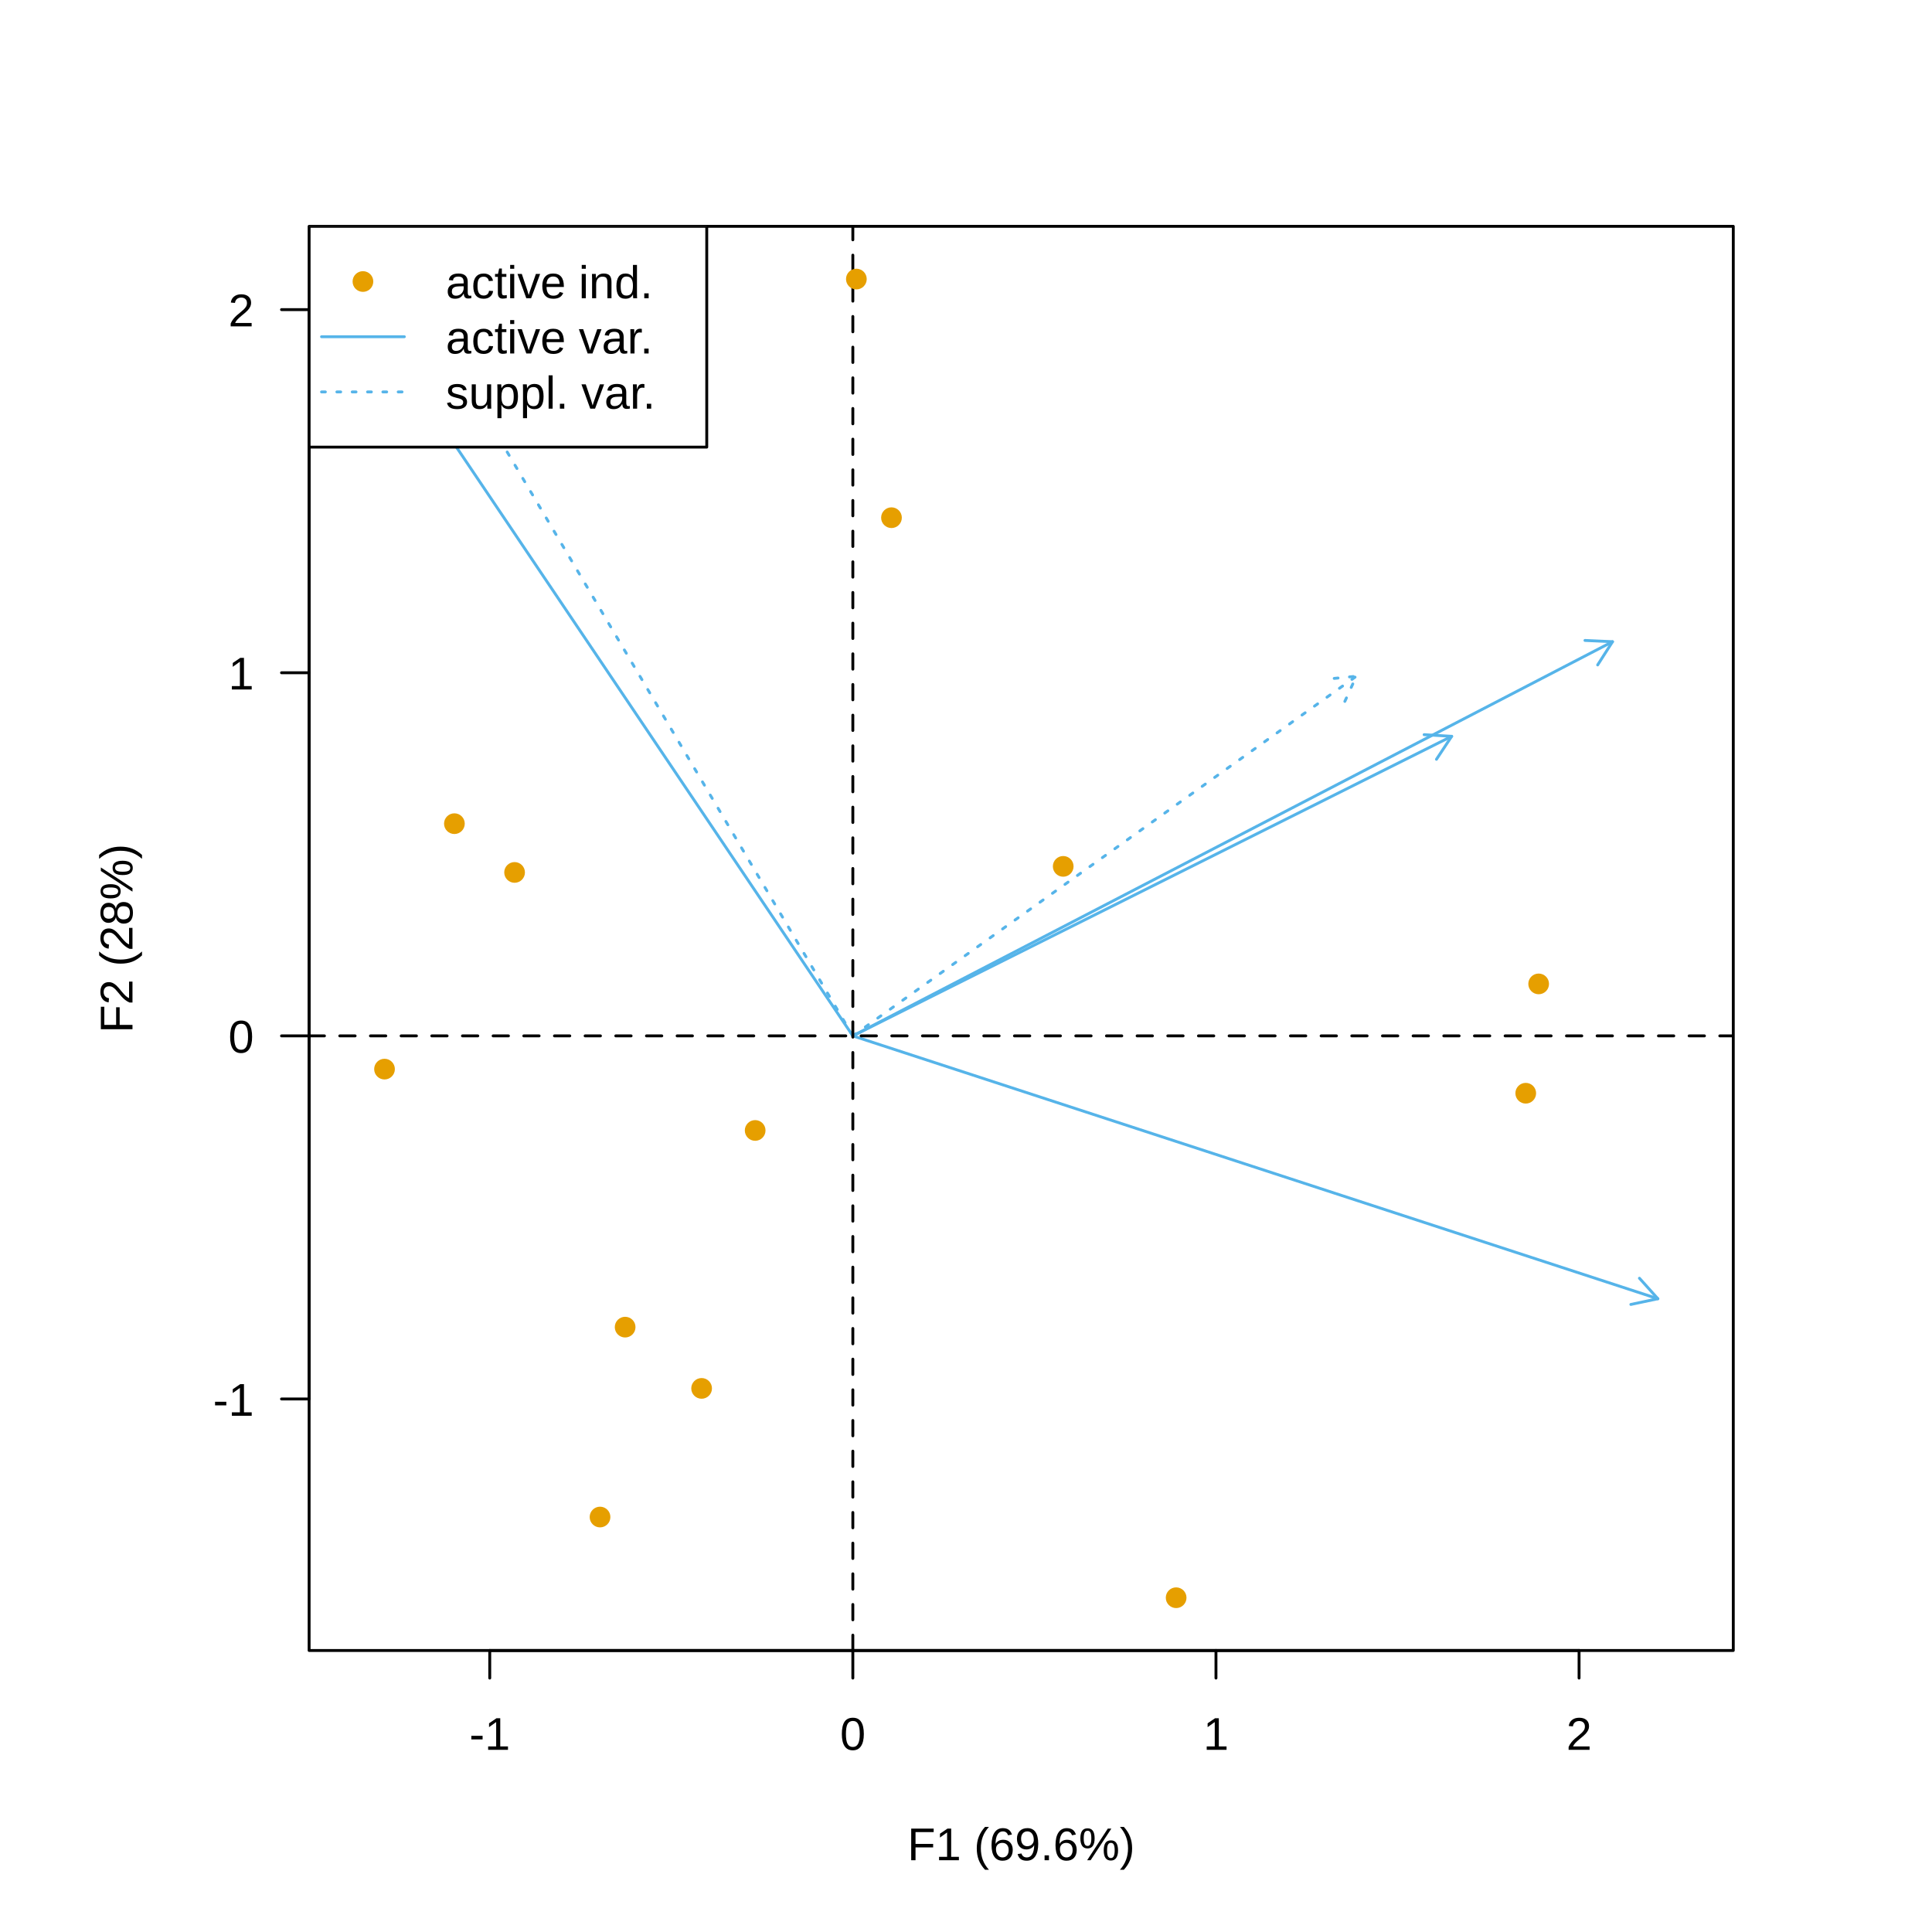
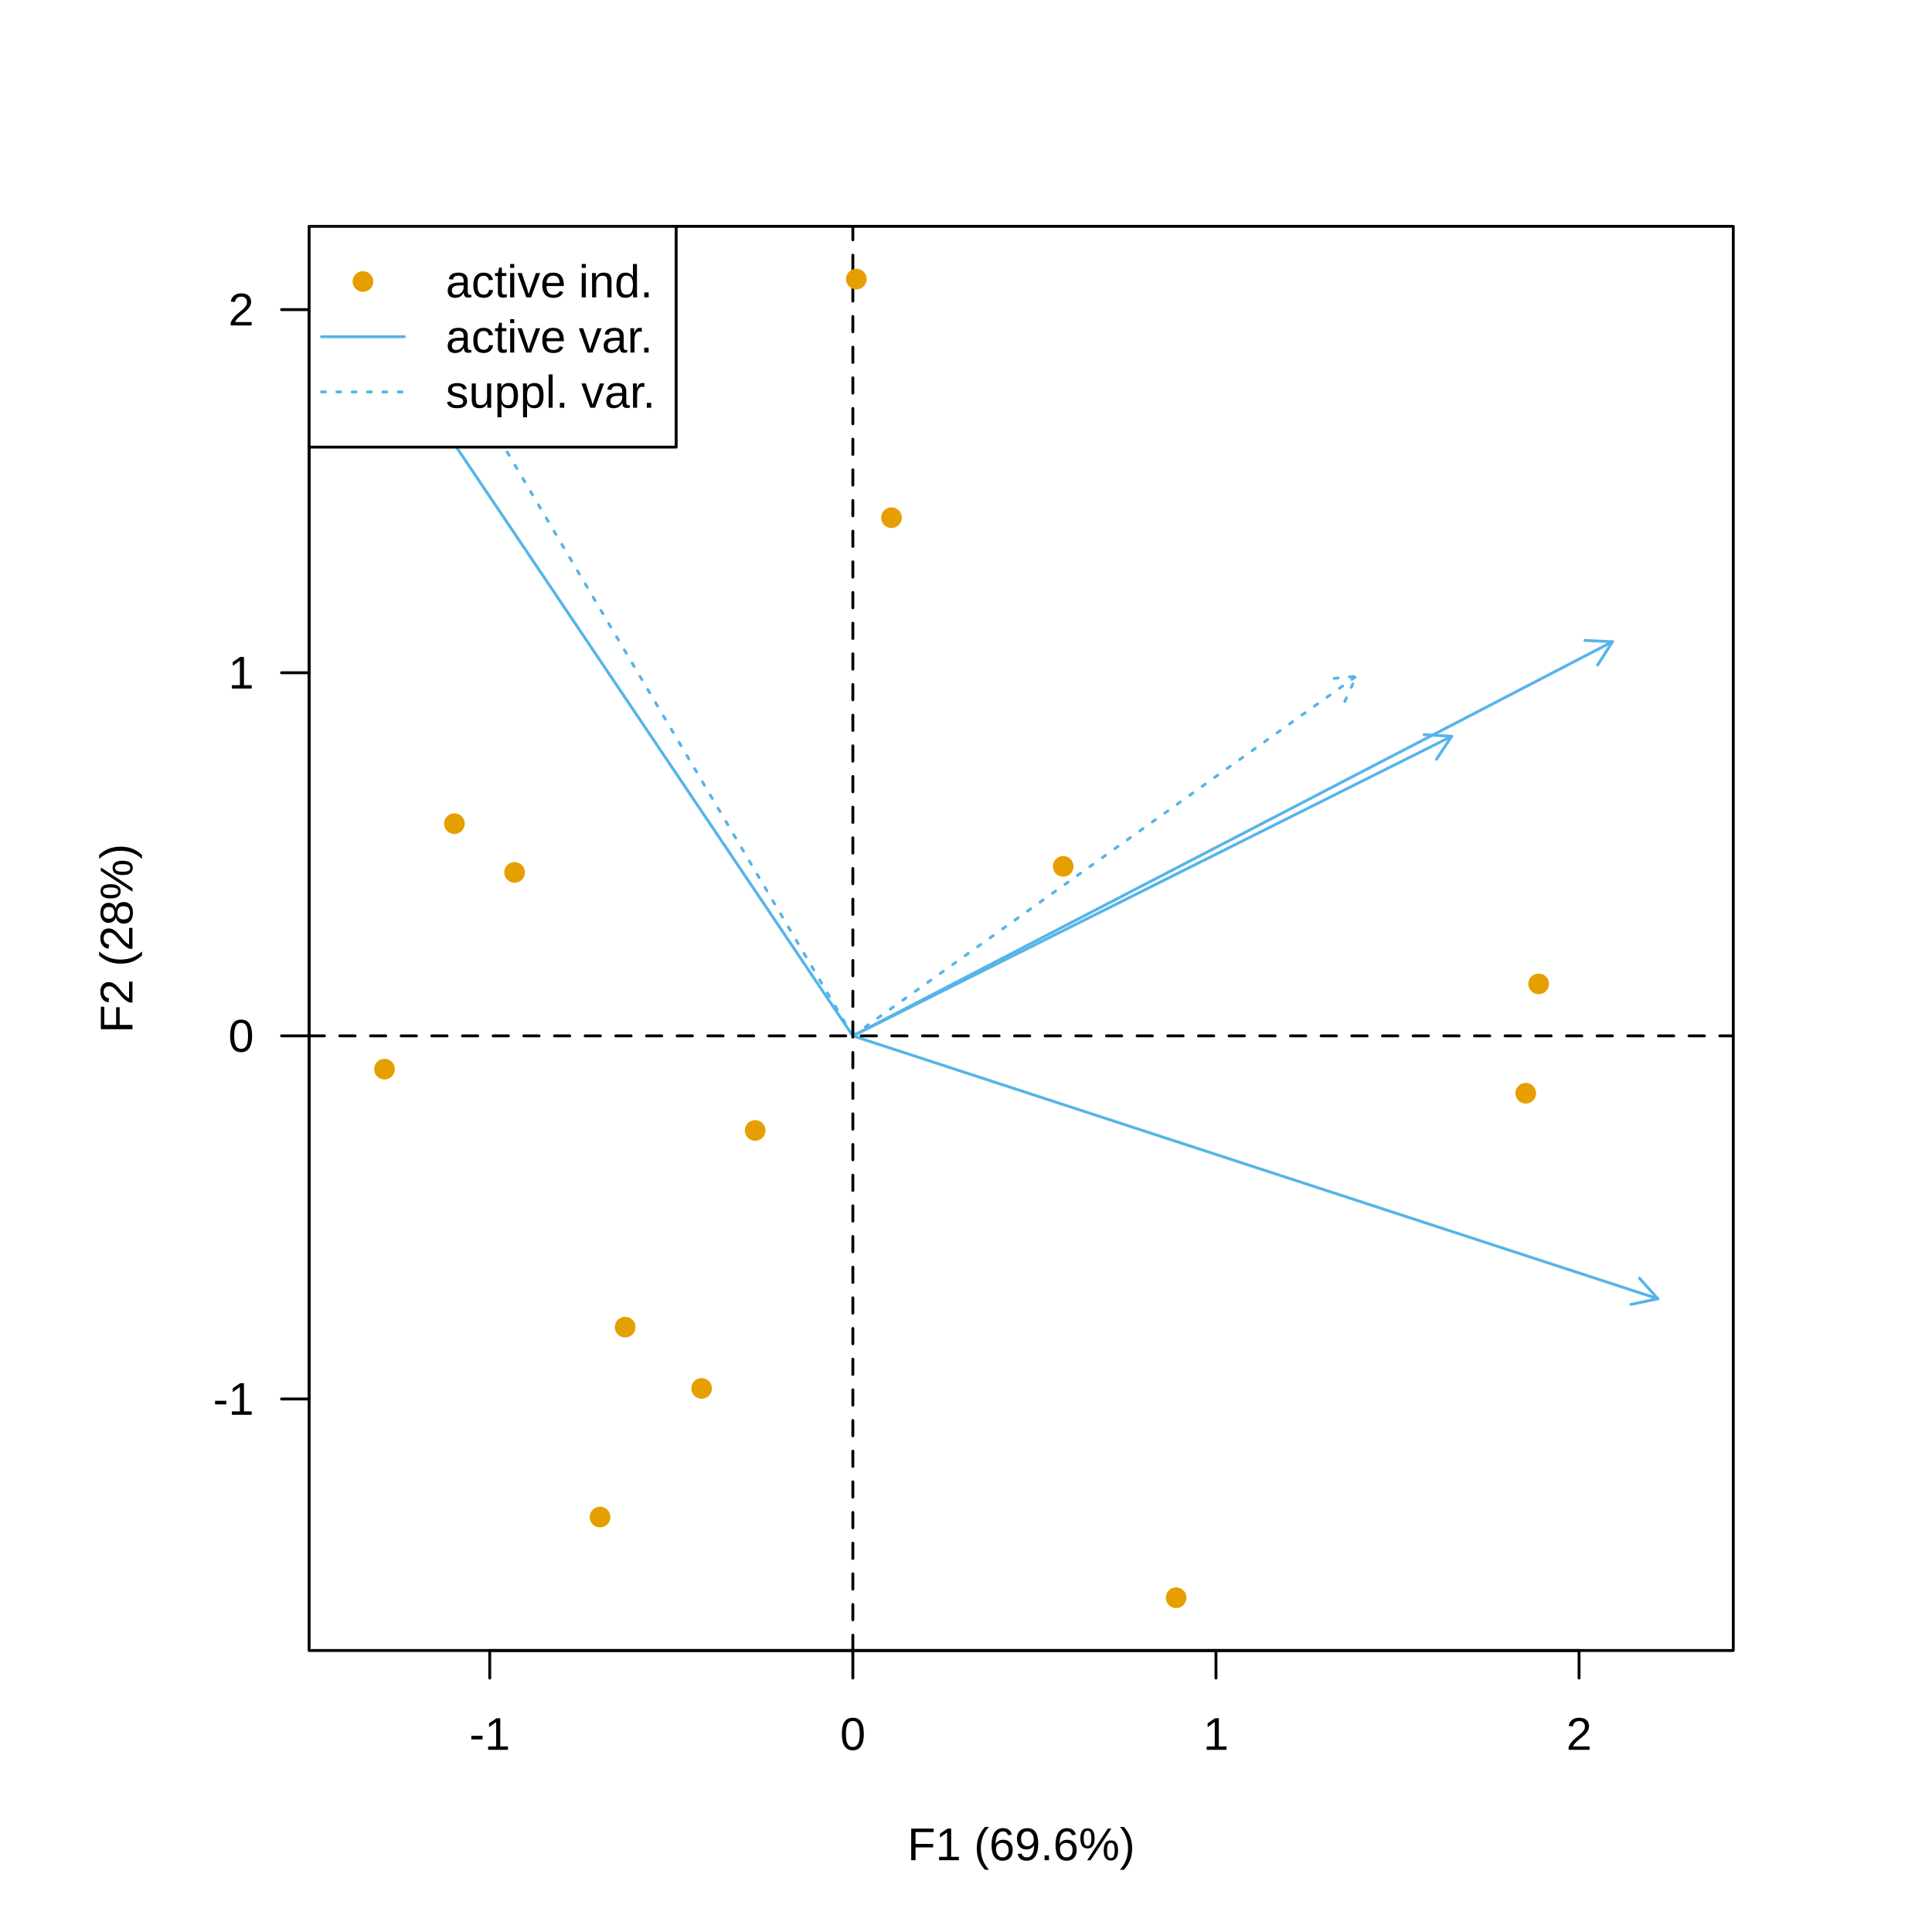
<svg xmlns="http://www.w3.org/2000/svg" class="svglite" width="504.00pt" height="504.00pt" viewBox="0 0 504.00 504.00">
  <defs>
    <style type="text/css">
    .svglite line, .svglite polyline, .svglite polygon, .svglite path, .svglite rect, .svglite circle {
      fill: none;
      stroke: #000000;
      stroke-linecap: round;
      stroke-linejoin: round;
      stroke-miterlimit: 10.00;
    }
    .svglite text {
      white-space: pre;
    }
  </style>
  </defs>
  <rect width="100%" height="100%" style="stroke: none; fill: #FFFFFF;" />
  <defs>
    <clipPath id="cpMC4wMHw1MDQuMDB8MC4wMHw1MDQuMDA=">
      <rect x="0.00" y="0.00" width="504.00" height="504.00" />
    </clipPath>
  </defs>
  <g clip-path="url(#cpMC4wMHw1MDQuMDB8MC4wMHw1MDQuMDA=)">
</g>
  <defs>
    <clipPath id="cpODAuNjR8NDUyLjE2fDU5LjA0fDQzMC41Ng==">
      <rect x="80.64" y="59.04" width="371.52" height="371.52" />
    </clipPath>
  </defs>
  <g clip-path="url(#cpODAuNjR8NDUyLjE2fDU5LjA0fDQzMC41Ng==)">
    <line x1="222.48" y1="270.23" x2="111.82" y2="105.88" style="stroke-width: 0.75; stroke: #56B4E9;" />
    <polyline points="118.29,109.05 111.82,105.88 112.32,113.07 " style="stroke-width: 0.75; stroke: #56B4E9;" />
    <line x1="222.48" y1="270.23" x2="378.70" y2="192.08" style="stroke-width: 0.75; stroke: #56B4E9;" />
    <polyline points="374.73,198.08 378.70,192.08 371.51,191.65 " style="stroke-width: 0.75; stroke: #56B4E9;" />
    <line x1="222.48" y1="270.23" x2="432.49" y2="338.80" style="stroke-width: 0.75; stroke: #56B4E9;" />
    <polyline points="425.44,340.29 432.49,338.80 427.68,333.45 " style="stroke-width: 0.75; stroke: #56B4E9;" />
    <line x1="222.48" y1="270.23" x2="420.66" y2="167.40" style="stroke-width: 0.75; stroke: #56B4E9;" />
    <polyline points="416.78,173.46 420.66,167.40 413.47,167.07 " style="stroke-width: 0.75; stroke: #56B4E9;" />
    <line x1="222.48" y1="270.23" x2="353.82" y2="176.41" style="stroke-width: 0.75; stroke: #56B4E9; stroke-dasharray: 1.00,3.00;" />
    <polyline points="350.83,182.97 353.82,176.41 346.65,177.11 " style="stroke-width: 0.75; stroke: #56B4E9; stroke-dasharray: 1.00,3.00;" />
    <line x1="222.48" y1="270.23" x2="125.70" y2="106.75" style="stroke-width: 0.75; stroke: #56B4E9; stroke-dasharray: 1.00,3.00;" />
    <polyline points="131.98,110.28 125.70,106.75 125.78,113.95 " style="stroke-width: 0.75; stroke: #56B4E9; stroke-dasharray: 1.00,3.00;" />
    <line x1="80.64" y1="270.23" x2="452.16" y2="270.23" style="stroke-width: 0.75; stroke-dasharray: 4.00,4.00;" />
    <line x1="222.48" y1="430.56" x2="222.48" y2="59.04" style="stroke-width: 0.75; stroke-dasharray: 4.00,4.00;" />
    <circle cx="232.56" cy="135.05" r="2.70" style="stroke-width: 0.75; stroke: none; fill: #E69F00;" />
    <circle cx="223.40" cy="72.80" r="2.70" style="stroke-width: 0.75; stroke: none; fill: #E69F00;" />
    <circle cx="277.36" cy="226.01" r="2.70" style="stroke-width: 0.75; stroke: none; fill: #E69F00;" />
    <circle cx="134.24" cy="227.59" r="2.70" style="stroke-width: 0.75; stroke: none; fill: #E69F00;" />
    <circle cx="306.82" cy="416.80" r="2.70" style="stroke-width: 0.75; stroke: none; fill: #E69F00;" />
    <circle cx="401.39" cy="256.67" r="2.70" style="stroke-width: 0.75; stroke: none; fill: #E69F00;" />
    <circle cx="118.54" cy="214.87" r="2.70" style="stroke-width: 0.75; stroke: none; fill: #E69F00;" />
    <circle cx="100.31" cy="278.90" r="2.70" style="stroke-width: 0.75; stroke: none; fill: #E69F00;" />
    <circle cx="197.00" cy="294.90" r="2.70" style="stroke-width: 0.75; stroke: none; fill: #E69F00;" />
    <circle cx="156.53" cy="395.75" r="2.70" style="stroke-width: 0.75; stroke: none; fill: #E69F00;" />
    <circle cx="398.02" cy="285.19" r="2.70" style="stroke-width: 0.75; stroke: none; fill: #E69F00;" />
    <circle cx="163.08" cy="346.21" r="2.70" style="stroke-width: 0.75; stroke: none; fill: #E69F00;" />
    <circle cx="183.03" cy="362.19" r="2.70" style="stroke-width: 0.75; stroke: none; fill: #E69F00;" />
  </g>
  <g clip-path="url(#cpMC4wMHw1MDQuMDB8MC4wMHw1MDQuMDA=)">
    <line x1="127.76" y1="430.56" x2="411.93" y2="430.56" style="stroke-width: 0.75;" />
    <line x1="127.76" y1="430.56" x2="127.76" y2="437.76" style="stroke-width: 0.75;" />
    <line x1="222.48" y1="430.56" x2="222.48" y2="437.76" style="stroke-width: 0.75;" />
    <line x1="317.21" y1="430.56" x2="317.21" y2="437.76" style="stroke-width: 0.75;" />
    <line x1="411.93" y1="430.56" x2="411.93" y2="437.76" style="stroke-width: 0.75;" />
-     <text x="127.76" y="456.48" text-anchor="middle" style="font-size: 12.00px; font-family: &quot;Arial&quot;;" textLength="11.97px" lengthAdjust="spacingAndGlyphs">-1</text>
-     <text x="222.48" y="456.48" text-anchor="middle" style="font-size: 12.00px; font-family: &quot;Arial&quot;;" textLength="7.64px" lengthAdjust="spacingAndGlyphs">0</text>
-     <text x="317.21" y="456.48" text-anchor="middle" style="font-size: 12.00px; font-family: &quot;Arial&quot;;" textLength="7.64px" lengthAdjust="spacingAndGlyphs">1</text>
-     <text x="411.93" y="456.48" text-anchor="middle" style="font-size: 12.00px; font-family: &quot;Arial&quot;;" textLength="7.64px" lengthAdjust="spacingAndGlyphs">2</text>
+     <text x="127.76" y="456.48" text-anchor="middle" style="font-size: 12.00px; font-family: &quot;Liberation Sans&quot;;" textLength="10.67px" lengthAdjust="spacingAndGlyphs">-1</text>
+     <text x="222.48" y="456.48" text-anchor="middle" style="font-size: 12.00px; font-family: &quot;Liberation Sans&quot;;" textLength="6.67px" lengthAdjust="spacingAndGlyphs">0</text>
+     <text x="317.21" y="456.48" text-anchor="middle" style="font-size: 12.00px; font-family: &quot;Liberation Sans&quot;;" textLength="6.67px" lengthAdjust="spacingAndGlyphs">1</text>
+     <text x="411.93" y="456.48" text-anchor="middle" style="font-size: 12.00px; font-family: &quot;Liberation Sans&quot;;" textLength="6.67px" lengthAdjust="spacingAndGlyphs">2</text>
    <line x1="80.64" y1="364.95" x2="80.64" y2="80.77" style="stroke-width: 0.75;" />
    <line x1="80.64" y1="364.95" x2="73.44" y2="364.95" style="stroke-width: 0.75;" />
    <line x1="80.64" y1="270.23" x2="73.44" y2="270.23" style="stroke-width: 0.75;" />
    <line x1="80.64" y1="175.50" x2="73.44" y2="175.50" style="stroke-width: 0.75;" />
    <line x1="80.64" y1="80.77" x2="73.44" y2="80.77" style="stroke-width: 0.75;" />
-     <text x="66.24" y="369.33" text-anchor="end" style="font-size: 12.00px; font-family: &quot;Arial&quot;;" textLength="11.97px" lengthAdjust="spacingAndGlyphs">-1</text>
-     <text x="66.24" y="274.60" text-anchor="end" style="font-size: 12.00px; font-family: &quot;Arial&quot;;" textLength="7.64px" lengthAdjust="spacingAndGlyphs">0</text>
-     <text x="66.24" y="179.87" text-anchor="end" style="font-size: 12.00px; font-family: &quot;Arial&quot;;" textLength="7.64px" lengthAdjust="spacingAndGlyphs">1</text>
-     <text x="66.24" y="85.15" text-anchor="end" style="font-size: 12.00px; font-family: &quot;Arial&quot;;" textLength="7.64px" lengthAdjust="spacingAndGlyphs">2</text>
+     <text x="66.24" y="369.08" text-anchor="end" style="font-size: 12.00px; font-family: &quot;Liberation Sans&quot;;" textLength="10.67px" lengthAdjust="spacingAndGlyphs">-1</text>
+     <text x="66.24" y="274.36" text-anchor="end" style="font-size: 12.00px; font-family: &quot;Liberation Sans&quot;;" textLength="6.67px" lengthAdjust="spacingAndGlyphs">0</text>
+     <text x="66.24" y="179.63" text-anchor="end" style="font-size: 12.00px; font-family: &quot;Liberation Sans&quot;;" textLength="6.67px" lengthAdjust="spacingAndGlyphs">1</text>
+     <text x="66.24" y="84.90" text-anchor="end" style="font-size: 12.00px; font-family: &quot;Liberation Sans&quot;;" textLength="6.67px" lengthAdjust="spacingAndGlyphs">2</text>
    <polygon points="80.64,430.56 452.16,430.56 452.16,59.04 80.64,59.04 " style="stroke-width: 0.75;" />
-     <text x="266.40" y="485.28" text-anchor="middle" style="font-size: 12.00px; font-family: &quot;Arial&quot;;" textLength="65.86px" lengthAdjust="spacingAndGlyphs">F1 (69.6%)</text>
-     <text transform="translate(34.56,244.80) rotate(-90)" text-anchor="middle" style="font-size: 12.00px; font-family: &quot;Arial&quot;;" textLength="54.40px" lengthAdjust="spacingAndGlyphs">F2 (28%)</text>
+     <text x="266.40" y="485.28" text-anchor="middle" style="font-size: 12.00px; font-family: &quot;Liberation Sans&quot;;" textLength="59.36px" lengthAdjust="spacingAndGlyphs">F1 (69.6%)</text>
+     <text transform="translate(34.56,244.80) rotate(-90)" text-anchor="middle" style="font-size: 12.00px; font-family: &quot;Liberation Sans&quot;;" textLength="49.35px" lengthAdjust="spacingAndGlyphs">F2 (28%)</text>
  </g>
  <g clip-path="url(#cpODAuNjR8NDUyLjE2fDU5LjA0fDQzMC41Ng==)">
-     <rect x="80.64" y="59.04" width="103.73" height="57.60" style="stroke-width: 0.75; fill: #FFFFFF;" />
+     <rect x="80.64" y="59.04" width="95.75" height="57.60" style="stroke-width: 0.75; fill: #FFFFFF;" />
    <line x1="83.88" y1="87.84" x2="105.48" y2="87.84" style="stroke-width: 0.75; stroke: #56B4E9;" />
    <line x1="83.88" y1="102.24" x2="105.48" y2="102.24" style="stroke-width: 0.75; stroke: #56B4E9; stroke-dasharray: 1.00,3.00;" />
    <circle cx="94.68" cy="73.44" r="2.70" style="stroke-width: 0.75; stroke: none; fill: #E69F00;" />
-     <text x="116.28" y="77.81" style="font-size: 12.00px; font-family: &quot;Arial&quot;;" textLength="62.69px" lengthAdjust="spacingAndGlyphs">active ind.</text>
-     <text x="116.28" y="92.21" style="font-size: 12.00px; font-family: &quot;Arial&quot;;" textLength="62.42px" lengthAdjust="spacingAndGlyphs">active var.</text>
-     <text x="116.28" y="106.61" style="font-size: 12.00px; font-family: &quot;Arial&quot;;" textLength="62.18px" lengthAdjust="spacingAndGlyphs">suppl. var.</text>
+     <text x="116.28" y="77.57" style="font-size: 12.00px; font-family: &quot;Liberation Sans&quot;;" textLength="54.04px" lengthAdjust="spacingAndGlyphs">active ind.</text>
+     <text x="116.28" y="91.97" style="font-size: 12.00px; font-family: &quot;Liberation Sans&quot;;" textLength="54.04px" lengthAdjust="spacingAndGlyphs">active var.</text>
+     <text x="116.28" y="106.37" style="font-size: 12.00px; font-family: &quot;Liberation Sans&quot;;" textLength="54.71px" lengthAdjust="spacingAndGlyphs">suppl. var.</text>
  </g>
</svg>
